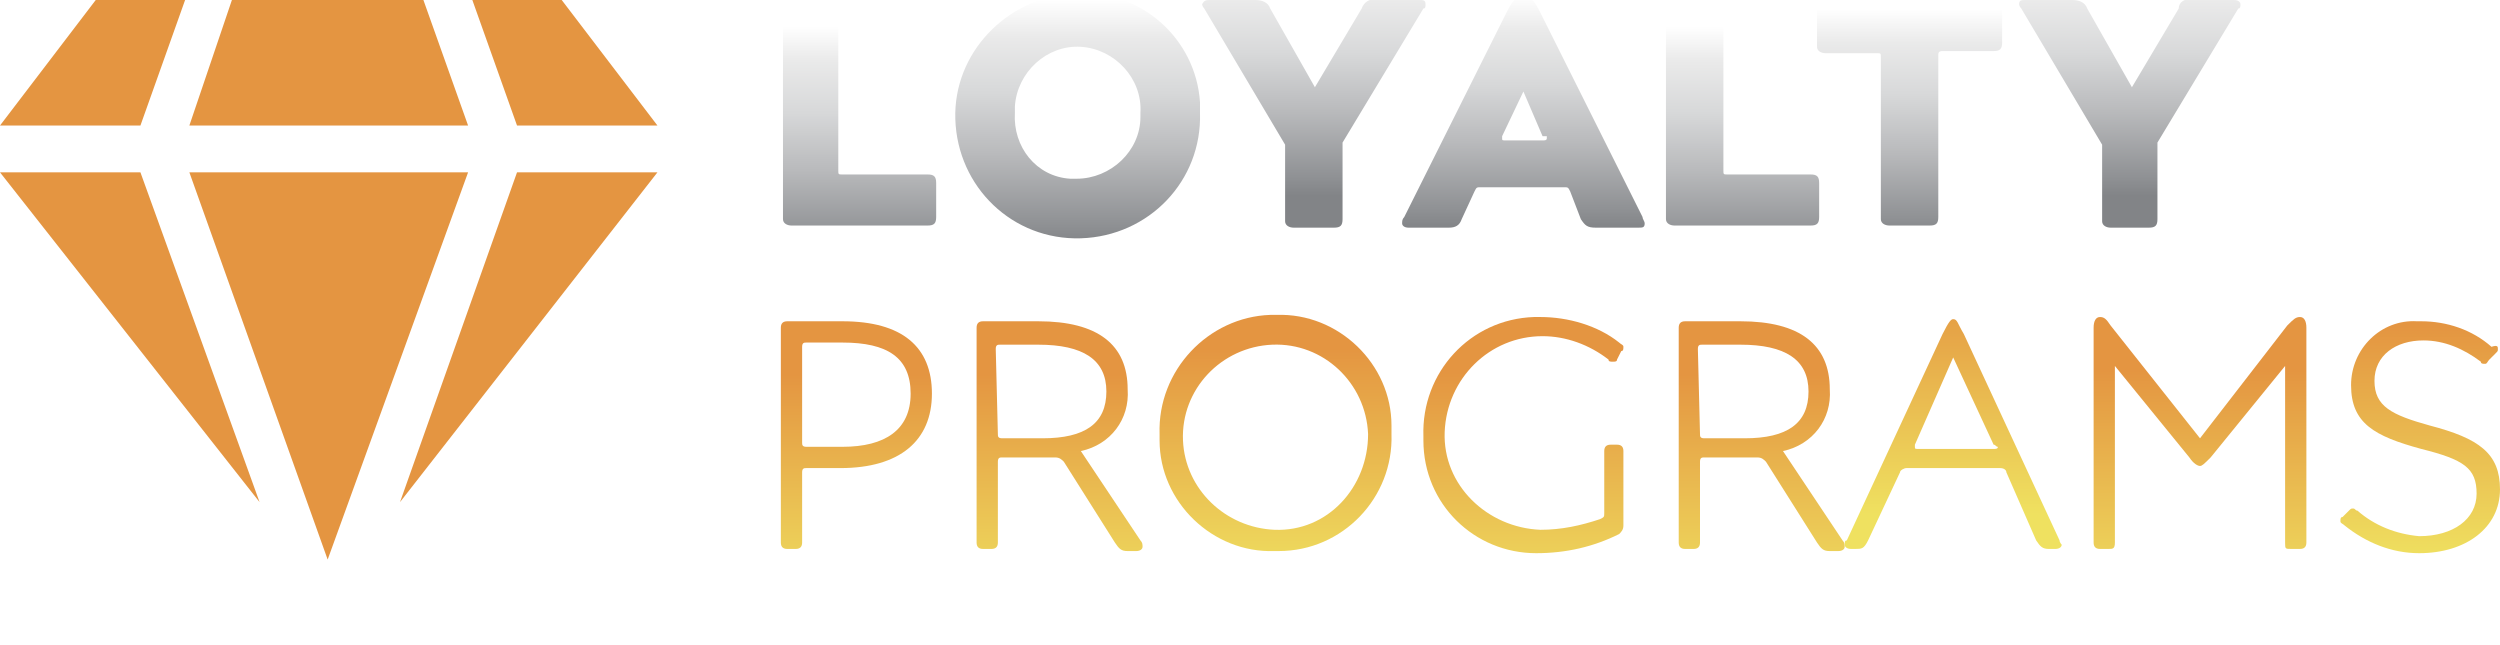
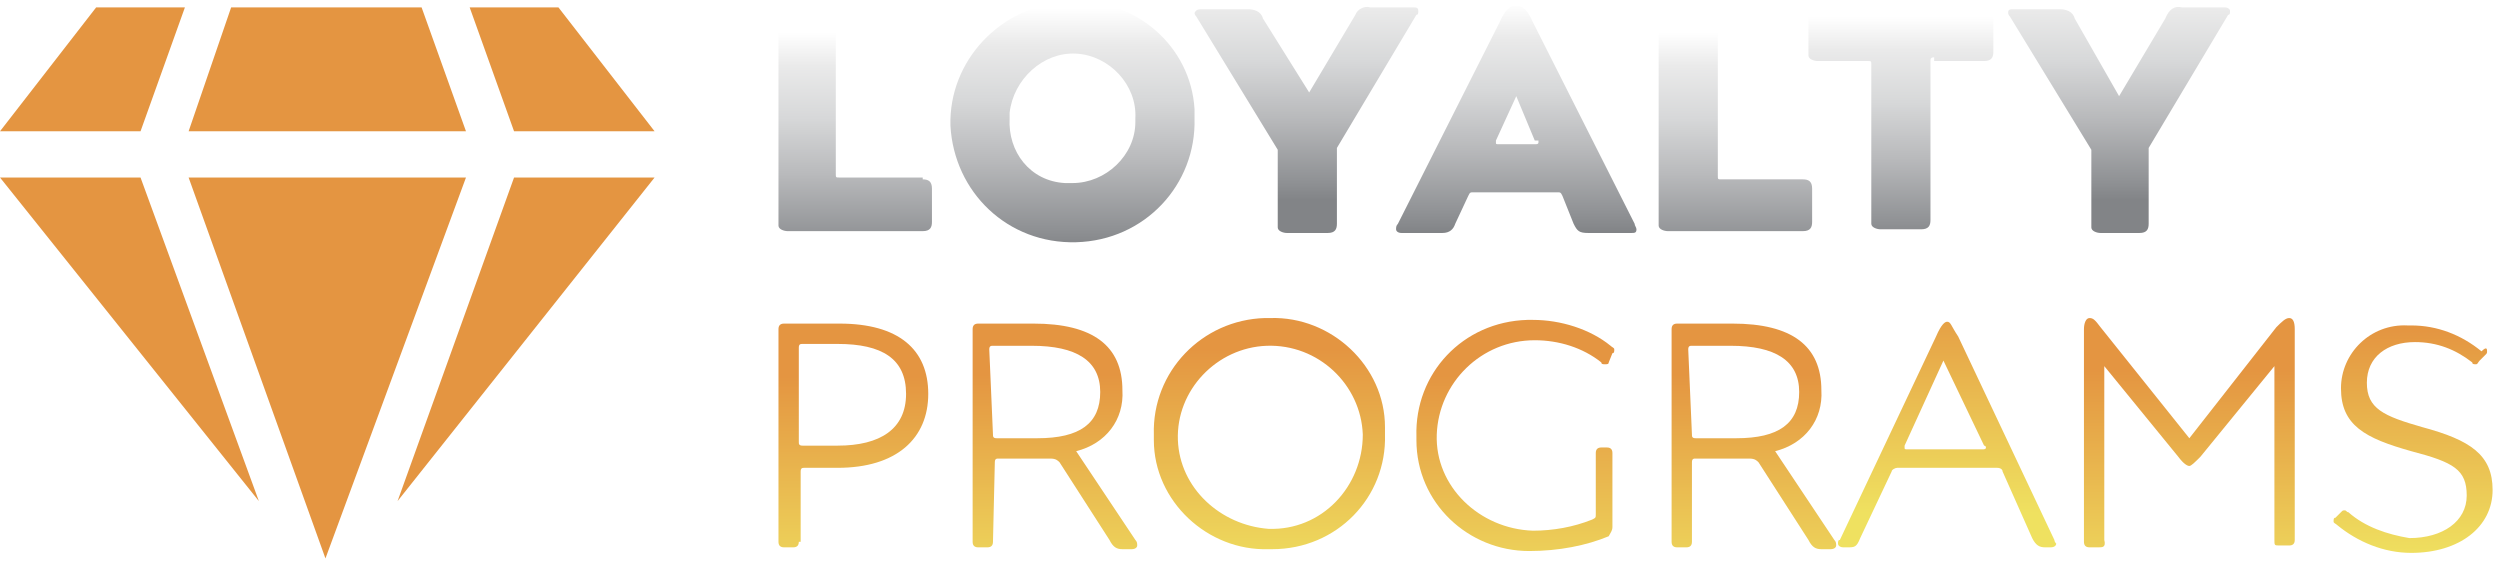
- <svg xmlns="http://www.w3.org/2000/svg" version="1.1" id="piezas" x="0px" y="0px" viewBox="0 0 117.5 30.3" style="enable-background:new 0 0 117.5 30.3;" xml:space="preserve">
+ <svg xmlns="http://www.w3.org/2000/svg" version="1.1" id="piezas" x="0px" y="0px" viewBox="0 0 135.2 30.3" style="enable-background:new 0 0 135.2 30.3;" xml:space="preserve">
  <style type="text/css">
	.st0{fill:url(#Path_64_1_);}
	.st1{fill:url(#Path_65_1_);}
	.st2{fill:url(#Path_66_1_);}
	.st3{fill:url(#Path_67_1_);}
	.st4{fill:url(#Path_68_1_);}
	.st5{fill:url(#Path_69_1_);}
	.st6{fill:url(#Path_70_1_);}
	.st7{fill:url(#Path_71_1_);}
	.st8{fill:url(#Path_72_1_);}
	.st9{fill:url(#Path_73_1_);}
	.st10{fill:url(#Path_74_1_);}
	.st11{fill:url(#Path_75_1_);}
	.st12{fill:url(#Path_76_1_);}
	.st13{fill:url(#Path_77_1_);}
	.st14{fill:url(#Path_78_1_);}
	.st15{fill:url(#Path_79_1_);}
	.st16{fill:url(#Path_80_1_);}
	.st17{fill:url(#Path_81_1_);}
	.st18{fill:url(#Path_82_1_);}
	.st19{fill:url(#Path_83_1_);}
	.st20{fill:url(#Path_84_1_);}
</style>
  <g id="Loyalty">
    <g id="Group_33">
-       <linearGradient id="Path_64_1_" gradientUnits="userSpaceOnUse" x1="-1584.128" y1="-148.41" x2="-1584.128" y2="-149.495" gradientTransform="matrix(6.56 0 0 9.86 10432.176 1491.616)">
+       <linearGradient id="Path_64_1_" gradientUnits="userSpaceOnUse" x1="-1707.834" y1="569.975" x2="-1707.834" y2="571.203" gradientTransform="matrix(6.56 0 0 -9.86 11249.496 5652.376)">
        <stop offset="0" style="stop-color:#EFE160" />
        <stop offset="1" style="stop-color:#E49541" />
      </linearGradient>
-       <path id="Path_64" class="st0" d="M37.7,25.5c0,0.2-0.1,0.3-0.3,0.3H37c-0.2,0-0.3-0.1-0.3-0.3V15.4c0-0.2,0.1-0.3,0.3-0.3h2.6    c2.8,0,4.2,1.2,4.2,3.4S42.3,22,39.5,22h-1.6c-0.1,0-0.2,0-0.2,0.2V25.5z M37.7,20.8c0,0.1,0,0.2,0.2,0.2h1.7c2,0,3.2-0.8,3.2-2.5    s-1.1-2.4-3.2-2.4h-1.7c-0.1,0-0.2,0-0.2,0.2V20.8z" />
-       <linearGradient id="Path_65_1_" gradientUnits="userSpaceOnUse" x1="-1603.866" y1="-148.41" x2="-1603.866" y2="-149.495" gradientTransform="matrix(7.2 0 0 9.86 11597.668 1491.616)">
+       <path id="Path_64" class="st0" d="M43.2,29.3c0,0.2-0.1,0.3-0.3,0.3h-0.5c-0.2,0-0.3-0.1-0.3-0.3V17.8c0-0.2,0.1-0.3,0.3-0.3h3    c3.2,0,4.8,1.4,4.8,3.8s-1.7,4-4.9,4h-1.8c-0.1,0-0.2,0-0.2,0.2V29.3z M43.2,23.9c0,0.1,0,0.2,0.2,0.2h1.9c2.3,0,3.7-0.9,3.7-2.8    s-1.3-2.7-3.7-2.7h-1.9c-0.1,0-0.2,0-0.2,0.2V23.9z" />
+       <linearGradient id="Path_65_1_" gradientUnits="userSpaceOnUse" x1="-1729.448" y1="569.975" x2="-1729.448" y2="571.203" gradientTransform="matrix(7.2 0 0 -9.86 12509.068 5652.376)">
        <stop offset="0" style="stop-color:#EFE160" />
        <stop offset="1" style="stop-color:#E49541" />
      </linearGradient>
-       <path id="Path_65" class="st1" d="M46.9,25.5c0,0.2-0.1,0.3-0.3,0.3h-0.4c-0.2,0-0.3-0.1-0.3-0.3V15.4c0-0.2,0.1-0.3,0.3-0.3h2.6    c2.8,0,4.2,1.1,4.2,3.2c0.1,1.4-0.8,2.6-2.2,2.9l2.8,4.2c0.1,0.1,0.1,0.2,0.1,0.3c0,0.1-0.1,0.2-0.3,0.2h-0.4    c-0.3,0-0.4-0.1-0.6-0.4L50,21.7c-0.1-0.1-0.2-0.2-0.4-0.2h-2.5c-0.1,0-0.2,0-0.2,0.2L46.9,25.5z M46.9,20.4c0,0.1,0,0.2,0.2,0.2    h1.9c2,0,3-0.7,3-2.2s-1.1-2.2-3.2-2.2H47c-0.1,0-0.2,0-0.2,0.2L46.9,20.4z" />
-       <linearGradient id="Path_66_1_" gradientUnits="userSpaceOnUse" x1="-1664.207" y1="-149.703" x2="-1664.207" y2="-150.788" gradientTransform="matrix(10 0 0 10.14 16702.029 1545.345)">
+       <path id="Path_65" class="st1" d="M53.7,29.3c0,0.2-0.1,0.3-0.3,0.3h-0.5c-0.2,0-0.3-0.1-0.3-0.3V17.8c0-0.2,0.1-0.3,0.3-0.3h3    c3.2,0,4.8,1.2,4.8,3.6c0.1,1.6-0.9,2.9-2.5,3.3l3.2,4.8c0.1,0.1,0.1,0.2,0.1,0.3c0,0.1-0.1,0.2-0.3,0.2h-0.5    c-0.3,0-0.5-0.1-0.7-0.5L57.3,25c-0.1-0.1-0.2-0.2-0.5-0.2H54c-0.1,0-0.2,0-0.2,0.2L53.7,29.3z M53.7,23.5c0,0.1,0,0.2,0.2,0.2    h2.2c2.3,0,3.4-0.8,3.4-2.5s-1.3-2.5-3.7-2.5h-2.1c-0.1,0-0.2,0-0.2,0.2L53.7,23.5z" />
+       <linearGradient id="Path_66_1_" gradientUnits="userSpaceOnUse" x1="-1795.636" y1="572.506" x2="-1795.636" y2="573.735" gradientTransform="matrix(10 0 0 -10.14 18025.029 5836.585)">
        <stop offset="0" style="stop-color:#EFE160" />
        <stop offset="1" style="stop-color:#E49541" />
      </linearGradient>
-       <path id="Path_66" class="st2" d="M65.4,20.4c0.1,3-2.3,5.5-5.3,5.5h-0.2c-2.9,0.1-5.4-2.3-5.4-5.2c0,0,0,0,0-0.1v-0.2    c-0.1-3,2.3-5.5,5.2-5.6c0,0,0.1,0,0.1,0H60c2.9-0.1,5.4,2.3,5.4,5.2c0,0,0,0,0,0.1L65.4,20.4z M64.3,20.4    c-0.1-2.4-2.1-4.3-4.5-4.2c-2.4,0.1-4.3,2.1-4.2,4.5c0.1,2.3,2,4.1,4.3,4.2C62.4,25,64.3,22.9,64.3,20.4    C64.3,20.5,64.3,20.5,64.3,20.4L64.3,20.4L64.3,20.4z" />
-       <linearGradient id="Path_67_1_" gradientUnits="userSpaceOnUse" x1="-1640.739" y1="-149.694" x2="-1640.739" y2="-150.779" gradientTransform="matrix(8.69 0 0 10.14 14329.662 1546.425)">
+       <path id="Path_66" class="st2" d="M74.9,23.5c0.1,3.4-2.6,6.2-6.1,6.2h-0.2c-3.3,0.1-6.2-2.6-6.2-5.9c0,0,0,0,0-0.1v-0.2    c-0.1-3.4,2.6-6.2,6-6.3h0.1h0.2c3.3-0.1,6.2,2.6,6.2,5.9c0,0,0,0,0,0.1V23.5z M73.7,23.5c-0.1-2.7-2.4-4.9-5.2-4.8    c-2.7,0.1-4.9,2.4-4.8,5.1c0.1,2.6,2.3,4.6,4.9,4.8C71.5,28.7,73.7,26.3,73.7,23.5C73.7,23.6,73.7,23.6,73.7,23.5L73.7,23.5    L73.7,23.5z" />
+       <linearGradient id="Path_67_1_" gradientUnits="userSpaceOnUse" x1="-1769.629" y1="572.482" x2="-1769.629" y2="573.71" gradientTransform="matrix(8.69 0 0 -10.14 15460.092 5837.665)">
        <stop offset="0" style="stop-color:#EFE160" />
        <stop offset="1" style="stop-color:#E49541" />
      </linearGradient>
-       <path id="Path_67" class="st3" d="M72.2,26c-2.9,0-5.3-2.3-5.3-5.3c0,0,0,0,0,0v-0.2c-0.1-3,2.2-5.5,5.2-5.6h0.3    c1.3,0,2.7,0.4,3.7,1.2c0.1,0.1,0.2,0.1,0.2,0.2c0,0.1,0,0.2-0.1,0.2L76,16.9c0,0.1-0.1,0.1-0.2,0.1c-0.1,0-0.2,0-0.2-0.1    c-0.9-0.7-2-1.1-3.1-1.1c-2.5,0-4.5,2-4.6,4.5s2,4.5,4.5,4.6c1,0,1.9-0.2,2.8-0.5c0.2-0.1,0.2-0.1,0.2-0.3v-2.9    c0-0.2,0.1-0.3,0.3-0.3H76c0.2,0,0.3,0.1,0.3,0.3v3.5c0,0.2-0.1,0.3-0.2,0.4C74.9,25.7,73.6,26,72.2,26z" />
-       <linearGradient id="Path_68_1_" gradientUnits="userSpaceOnUse" x1="-1604.096" y1="-148.41" x2="-1604.096" y2="-149.495" gradientTransform="matrix(7.19 0 0 9.86 11616.254 1491.616)">
+       <path id="Path_67" class="st3" d="M82.7,29.8c-3.3,0-6.1-2.6-6.1-6l0,0v-0.2c-0.1-3.4,2.5-6.2,6-6.3h0.3c1.5,0,3.1,0.5,4.2,1.4    c0.1,0.1,0.2,0.1,0.2,0.2s0,0.2-0.1,0.2l-0.2,0.5c0,0.1-0.1,0.1-0.2,0.1s-0.2,0-0.2-0.1c-1-0.8-2.3-1.2-3.6-1.2    c-2.9,0-5.2,2.3-5.3,5.1c-0.1,2.8,2.3,5.1,5.2,5.2c1.1,0,2.2-0.2,3.2-0.6c0.2-0.1,0.2-0.1,0.2-0.3v-3.3c0-0.2,0.1-0.3,0.3-0.3h0.3    c0.2,0,0.3,0.1,0.3,0.3v4c0,0.2-0.1,0.3-0.2,0.5C85.8,29.5,84.3,29.8,82.7,29.8z" />
+       <linearGradient id="Path_68_1_" gradientUnits="userSpaceOnUse" x1="-1728.976" y1="569.975" x2="-1728.976" y2="571.203" gradientTransform="matrix(7.19 0 0 -9.86 12526.184 5652.376)">
        <stop offset="0" style="stop-color:#EFE160" />
        <stop offset="1" style="stop-color:#E49541" />
      </linearGradient>
-       <path id="Path_68" class="st4" d="M79.9,25.5c0,0.2-0.1,0.3-0.3,0.3h-0.4c-0.2,0-0.3-0.1-0.3-0.3V15.4c0-0.2,0.1-0.3,0.3-0.3h2.6    c2.8,0,4.2,1.1,4.2,3.2c0.1,1.4-0.8,2.6-2.2,2.9l2.8,4.2c0.1,0.1,0.1,0.2,0.1,0.3c0,0.1-0.1,0.2-0.3,0.2H86    c-0.3,0-0.4-0.1-0.6-0.4L83,21.7c-0.1-0.1-0.2-0.2-0.4-0.2h-2.5c-0.1,0-0.2,0-0.2,0.2L79.9,25.5z M79.9,20.4c0,0.1,0,0.2,0.2,0.2    h1.9c2,0,3-0.7,3-2.2s-1.1-2.2-3.2-2.2H80c-0.1,0-0.2,0-0.2,0.2L79.9,20.4z" />
-       <linearGradient id="Path_69_1_" gradientUnits="userSpaceOnUse" x1="-1654.022" y1="-149.232" x2="-1654.022" y2="-150.317" gradientTransform="matrix(9.39 0 0 10.03 15623.08 1520.991)">
+       <path id="Path_68" class="st4" d="M91.5,29.3c0,0.2-0.1,0.3-0.3,0.3h-0.5c-0.2,0-0.3-0.1-0.3-0.3V17.8c0-0.2,0.1-0.3,0.3-0.3h3    c3.2,0,4.8,1.2,4.8,3.6c0.1,1.6-0.9,2.9-2.5,3.3l3.2,4.8c0.1,0.1,0.1,0.2,0.1,0.3c0,0.1-0.1,0.2-0.3,0.2h-0.5    c-0.3,0-0.5-0.1-0.7-0.5L95.1,25c-0.1-0.1-0.2-0.2-0.5-0.2h-2.9c-0.1,0-0.2,0-0.2,0.2V29.3z M91.5,23.5c0,0.1,0,0.2,0.2,0.2h2.2    c2.3,0,3.4-0.8,3.4-2.5s-1.3-2.5-3.7-2.5h-2.1c-0.1,0-0.2,0-0.2,0.2L91.5,23.5z" />
+       <linearGradient id="Path_69_1_" gradientUnits="userSpaceOnUse" x1="-1783.946" y1="571.603" x2="-1783.946" y2="572.832" gradientTransform="matrix(9.39 0 0 -10.03 16856.41 5760.971)">
        <stop offset="0" style="stop-color:#EFE160" />
        <stop offset="1" style="stop-color:#E49541" />
      </linearGradient>
-       <path id="Path_69" class="st5" d="M89.6,22c-0.1,0-0.3,0.1-0.3,0.2l-1.5,3.2c-0.2,0.4-0.3,0.4-0.6,0.4H87c-0.2,0-0.3-0.1-0.3-0.2    c0-0.1,0-0.2,0.1-0.2l4.5-9.7c0.3-0.6,0.4-0.7,0.5-0.7c0.2,0,0.2,0.2,0.5,0.7l4.5,9.7c0,0.1,0.1,0.2,0.1,0.2    c0,0.1-0.1,0.2-0.3,0.2h-0.3c-0.3,0-0.4-0.1-0.6-0.4l-1.4-3.2c0-0.1-0.1-0.2-0.3-0.2H89.6z M93.7,20.9l-1.9-4.1L90,20.9    c0,0,0,0.1,0,0.1c0,0.1,0,0.1,0.2,0.1h3.5c0.1,0,0.2,0,0.2-0.1C93.8,21,93.8,20.9,93.7,20.9L93.7,20.9z" />
-       <linearGradient id="Path_70_1_" gradientUnits="userSpaceOnUse" x1="-1649.885" y1="-149.063" x2="-1649.885" y2="-150.15" gradientTransform="matrix(9.18 0 0 10 15249.321 1518.895)">
+       <path id="Path_69" class="st5" d="M102.6,25.3c-0.1,0-0.3,0.1-0.3,0.2l-1.7,3.6c-0.2,0.5-0.3,0.5-0.7,0.5h-0.2    c-0.2,0-0.3-0.1-0.3-0.2c0-0.1,0-0.2,0.1-0.2l5.2-11c0.3-0.7,0.5-0.8,0.6-0.8c0.2,0,0.2,0.2,0.6,0.8l5.2,11c0,0.1,0.1,0.2,0.1,0.2    c0,0.1-0.1,0.2-0.3,0.2h-0.3c-0.3,0-0.5-0.1-0.7-0.5l-1.6-3.6c0-0.1-0.1-0.2-0.3-0.2H102.6z M107.3,24.1l-2.2-4.6l-2.1,4.6v0.1    c0,0.1,0,0.1,0.2,0.1h4c0.1,0,0.2,0,0.2-0.1C107.4,24.2,107.4,24.1,107.3,24.1L107.3,24.1z" />
+       <linearGradient id="Path_70_1_" gradientUnits="userSpaceOnUse" x1="-1779.231" y1="571.25" x2="-1779.231" y2="572.48" gradientTransform="matrix(9.18 0 0 -10 16451.781 5744.895)">
        <stop offset="0" style="stop-color:#EFE160" />
        <stop offset="1" style="stop-color:#E49541" />
      </linearGradient>
-       <path id="Path_70" class="st6" d="M99.1,25.8h-0.4c-0.2,0-0.3-0.1-0.3-0.3V15.4c0-0.3,0.1-0.5,0.3-0.5c0.2,0,0.3,0.1,0.5,0.4    l4.2,5.3l4.1-5.3c0.3-0.3,0.4-0.4,0.6-0.4s0.3,0.2,0.3,0.5v10.1c0,0.2-0.1,0.3-0.3,0.3h-0.4c-0.3,0-0.3,0-0.3-0.3v-8.3l-3.5,4.3    c-0.3,0.3-0.4,0.4-0.5,0.4s-0.3-0.1-0.5-0.4l-3.5-4.3v8.3C99.4,25.8,99.3,25.8,99.1,25.8z" />
-       <linearGradient id="Path_71_1_" gradientUnits="userSpaceOnUse" x1="-1592.111" y1="-149.802" x2="-1592.111" y2="-150.887" gradientTransform="matrix(6.83 0 0 10.16 10987.9 1548.339)">
+       <path id="Path_70" class="st6" d="M113.5,29.6h-0.5c-0.2,0-0.3-0.1-0.3-0.3V17.8c0-0.3,0.1-0.6,0.3-0.6c0.2,0,0.3,0.1,0.6,0.5    l4.8,6l4.7-6c0.3-0.3,0.5-0.5,0.7-0.5s0.3,0.2,0.3,0.6v11.4c0,0.2-0.1,0.3-0.3,0.3h-0.5c-0.3,0-0.3,0-0.3-0.3v-9.4l-4,4.9    c-0.3,0.3-0.5,0.5-0.6,0.5s-0.3-0.1-0.6-0.5l-4-4.9v9.4C113.9,29.6,113.7,29.6,113.5,29.6z" />
+       <linearGradient id="Path_71_1_" gradientUnits="userSpaceOnUse" x1="-1715.17" y1="572.704" x2="-1715.17" y2="573.932" gradientTransform="matrix(6.83 0 0 -10.16 11844.91 5848.899)">
        <stop offset="0" style="stop-color:#EFE160" />
        <stop offset="1" style="stop-color:#E49541" />
      </linearGradient>
-       <path id="Path_71" class="st7" d="M117.4,16.4c0,0.1,0,0.1-0.1,0.2l-0.3,0.3c-0.1,0.1-0.1,0.2-0.2,0.2c-0.1,0-0.2,0-0.2-0.1    c-0.8-0.6-1.7-1-2.7-1c-1.3,0-2.3,0.7-2.3,1.9c0,1.2,0.8,1.6,2.6,2.1c2.3,0.6,3.3,1.3,3.3,3c0,1.8-1.6,3-3.8,3    c-1.3,0-2.5-0.5-3.5-1.3c-0.1-0.1-0.2-0.1-0.2-0.2c0-0.1,0-0.2,0.1-0.2l0.3-0.3c0.1-0.1,0.1-0.1,0.2-0.1c0.1,0,0.1,0.1,0.2,0.1    c0.8,0.7,1.8,1.1,2.9,1.2c1.6,0,2.7-0.8,2.7-2c0-1.2-0.6-1.6-2.6-2.1c-2.2-0.6-3.3-1.2-3.3-3c0-1.7,1.4-3.1,3.1-3c0,0,0,0,0,0h0.2    c1.2,0,2.4,0.4,3.3,1.2C117.4,16.2,117.4,16.3,117.4,16.4z" />
+       <path id="Path_71" class="st7" d="M134.5,19c0,0.1,0,0.1-0.1,0.2l-0.3,0.3c-0.1,0.1-0.1,0.2-0.2,0.2s-0.2,0-0.2-0.1    c-0.9-0.7-1.9-1.1-3.1-1.1c-1.5,0-2.6,0.8-2.6,2.2s0.9,1.8,3,2.4c2.6,0.7,3.8,1.5,3.8,3.4c0,2-1.8,3.4-4.4,3.4    c-1.5,0-2.9-0.6-4-1.5c-0.1-0.1-0.2-0.1-0.2-0.2s0-0.2,0.1-0.2l0.3-0.3c0.1-0.1,0.1-0.1,0.2-0.1s0.1,0.1,0.2,0.1    c0.9,0.8,2.1,1.2,3.3,1.4c1.8,0,3.1-0.9,3.1-2.3c0-1.4-0.7-1.8-3-2.4c-2.5-0.7-3.8-1.4-3.8-3.4c0-1.9,1.6-3.5,3.6-3.4l0,0h0.2    c1.4,0,2.7,0.5,3.8,1.4C134.5,18.7,134.5,18.9,134.5,19z" />
    </g>
    <g id="Group_34">
-       <linearGradient id="Path_72_1_" gradientUnits="userSpaceOnUse" x1="-1586.826" y1="-149.625" x2="-1586.826" y2="-148.54" gradientTransform="matrix(6.65 0 0 9.86 10592.734 1476.545)">
+       <linearGradient id="Path_72_1_" gradientUnits="userSpaceOnUse" x1="-1710.828" y1="571.552" x2="-1710.828" y2="570.324" gradientTransform="matrix(6.65 0 0 -9.86 11423.284 5637.305)">
        <stop offset="0" style="stop-color:#FFFFFF" />
        <stop offset="0.15" style="stop-color:#EAEAEA" />
        <stop offset="0.38" style="stop-color:#D7D8D9" />
        <stop offset="0.63" style="stop-color:#B9BABC" />
        <stop offset="0.92" style="stop-color:#8F9194" />
        <stop offset="1" style="stop-color:#828487" />
      </linearGradient>
-       <path id="Path_72" class="st8" d="M43.6,8.2c0.3,0,0.4,0.1,0.4,0.4v1.6c0,0.3-0.1,0.4-0.4,0.4h-6.4c-0.2,0-0.4-0.1-0.4-0.3v-10    c0-0.3,0.1-0.4,0.4-0.4H39c0.3,0,0.4,0.1,0.4,0.4V8c0,0.2,0,0.2,0.2,0.2L43.6,8.2z" />
-       <linearGradient id="Path_73_1_" gradientUnits="userSpaceOnUse" x1="-1672.289" y1="-152.708" x2="-1672.289" y2="-151.622" gradientTransform="matrix(10.55 0 0 10.56 17693.315 1612.604)">
+       <path id="Path_72" class="st8" d="M49.9,9.7c0.3,0,0.5,0.1,0.5,0.5v1.8c0,0.3-0.1,0.5-0.5,0.5h-7.3c-0.2,0-0.5-0.1-0.5-0.3V0.7    c0-0.3,0.1-0.5,0.5-0.5h2.1c0.3,0,0.5,0.1,0.5,0.5v8.7c0,0.2,0,0.2,0.2,0.2H49.9z" />
+       <linearGradient id="Path_73_1_" gradientUnits="userSpaceOnUse" x1="-1804.658" y1="577.571" x2="-1804.658" y2="576.342" gradientTransform="matrix(10.55 0 0 -10.56 19097.164 6099.564)">
        <stop offset="0" style="stop-color:#FFFFFF" />
        <stop offset="0.15" style="stop-color:#EAEAEA" />
        <stop offset="0.38" style="stop-color:#D7D8D9" />
        <stop offset="0.63" style="stop-color:#B9BABC" />
        <stop offset="0.92" style="stop-color:#8F9194" />
        <stop offset="1" style="stop-color:#828487" />
      </linearGradient>
-       <path id="Path_73" class="st9" d="M56.4,5.3c0.1,3.2-2.4,5.8-5.6,5.9c-3.2,0.1-5.8-2.4-5.9-5.6c-0.1-3.1,2.4-5.7,5.5-5.9h0.2    c3-0.2,5.6,2.1,5.8,5.1c0,0.1,0,0.1,0,0.2V5.3z M53.6,5.3c0.1-1.6-1.2-3-2.8-3.1c-1.6-0.1-3,1.2-3.1,2.8v0.3c-0.1,1.6,1,3,2.6,3.1    c0,0,0,0,0,0h0.3c1.6,0,3-1.3,3-2.9L53.6,5.3L53.6,5.3z" />
-       <linearGradient id="Path_74_1_" gradientUnits="userSpaceOnUse" x1="-1657.795" y1="-149.701" x2="-1657.795" y2="-148.616" gradientTransform="matrix(9.62 0 0 9.87 16009.808 1476.037)">
+       <path id="Path_73" class="st9" d="M64.6,6.4c0.1,3.6-2.7,6.6-6.4,6.7c-3.7,0.1-6.6-2.7-6.8-6.3c-0.1-3.5,2.7-6.5,6.3-6.7H58    c3.4-0.2,6.4,2.4,6.6,5.8c0,0.1,0,0.1,0,0.2V6.4z M61.4,6.4C61.5,4.6,60,3,58.2,2.9c-1.8-0.1-3.4,1.4-3.6,3.2v0.3    c-0.1,1.8,1.1,3.4,3,3.5l0,0H58c1.8,0,3.4-1.5,3.4-3.3V6.4L61.4,6.4z" />
+       <linearGradient id="Path_74_1_" gradientUnits="userSpaceOnUse" x1="-1788.588" y1="571.709" x2="-1788.588" y2="570.481" gradientTransform="matrix(9.62 0 0 -9.87 17276.947 5641.457)">
        <stop offset="0" style="stop-color:#FFFFFF" />
        <stop offset="0.15" style="stop-color:#EAEAEA" />
        <stop offset="0.38" style="stop-color:#D7D8D9" />
        <stop offset="0.63" style="stop-color:#B9BABC" />
        <stop offset="0.92" style="stop-color:#8F9194" />
        <stop offset="1" style="stop-color:#828487" />
      </linearGradient>
-       <path id="Path_74" class="st10" d="M64.7,0h2C66.9,0,67,0,67,0.2c0,0.1,0,0.2-0.1,0.2l-3.8,6.3v3.6c0,0.3-0.1,0.4-0.4,0.4h-1.9    c-0.2,0-0.4-0.1-0.4-0.3V6.8l-3.8-6.4c-0.1-0.1-0.1-0.2-0.1-0.2C56.6,0,56.7,0,56.9,0H59c0.3,0,0.6,0.1,0.7,0.4l2.1,3.7L64,0.4    C64.1,0.1,64.4-0.1,64.7,0z" />
-       <linearGradient id="Path_75_1_" gradientUnits="userSpaceOnUse" x1="-1670.39" y1="-150.599" x2="-1670.39" y2="-149.514" gradientTransform="matrix(10.45 0 0 10.07 17527.16 1516.32)">
+       <path id="Path_74" class="st10" d="M74.1,0.4h2.3c0.2,0,0.3,0,0.3,0.2c0,0.1,0,0.2-0.1,0.2L72.3,8v4.1c0,0.3-0.1,0.5-0.5,0.5h-2.2    c-0.2,0-0.5-0.1-0.5-0.3V8.1l-4.4-7.2c-0.1-0.1-0.1-0.2-0.1-0.2c0.1-0.2,0.2-0.2,0.5-0.2h2.4c0.3,0,0.7,0.1,0.8,0.5L70.8,5    l2.5-4.2C73.4,0.5,73.8,0.3,74.1,0.4z" />
+       <linearGradient id="Path_75_1_" gradientUnits="userSpaceOnUse" x1="-1802.325" y1="573.462" x2="-1802.325" y2="572.234" gradientTransform="matrix(10.45 0 0 -10.07 18916.31 5774.94)">
        <stop offset="0" style="stop-color:#FFFFFF" />
        <stop offset="0.15" style="stop-color:#EAEAEA" />
        <stop offset="0.38" style="stop-color:#D7D8D9" />
        <stop offset="0.63" style="stop-color:#B9BABC" />
        <stop offset="0.92" style="stop-color:#8F9194" />
        <stop offset="1" style="stop-color:#828487" />
      </linearGradient>
-       <path id="Path_75" class="st11" d="M69.6,8.8c-0.2,0-0.2,0-0.3,0.2l-0.6,1.3c-0.1,0.3-0.3,0.4-0.6,0.4h-1.9    c-0.2,0-0.3-0.1-0.3-0.2c0-0.1,0-0.2,0.1-0.3l4.8-9.6c0.3-0.6,0.5-0.8,0.8-0.8c0.3,0,0.5,0.2,0.8,0.8l4.8,9.6    c0,0.1,0.1,0.2,0.1,0.3c0,0.2-0.1,0.2-0.3,0.2h-2c-0.4,0-0.5-0.1-0.7-0.4L73.8,9c-0.1-0.2-0.1-0.2-0.3-0.2H69.6z M72.5,6.4    l-0.9-2.1l-1,2.1c0,0,0,0.1,0,0.1c0,0.1,0,0.1,0.2,0.1h1.7c0.1,0,0.2,0,0.2-0.1c0,0,0-0.1,0-0.1L72.5,6.4z" />
-       <linearGradient id="Path_76_1_" gradientUnits="userSpaceOnUse" x1="-1586.193" y1="-149.625" x2="-1586.193" y2="-148.54" gradientTransform="matrix(6.65 0 0 9.86 10630.114 1476.545)">
+       <path id="Path_75" class="st11" d="M79.7,10.4c-0.2,0-0.2,0-0.3,0.2l-0.7,1.5c-0.1,0.3-0.3,0.5-0.7,0.5h-2.2    c-0.2,0-0.3-0.1-0.3-0.2c0-0.1,0-0.2,0.1-0.3l5.5-10.9c0.3-0.7,0.6-0.9,0.9-0.9s0.6,0.2,0.9,0.9l5.5,10.9c0,0.1,0.1,0.2,0.1,0.3    c0,0.2-0.1,0.2-0.3,0.2h-2.3c-0.5,0-0.6-0.1-0.8-0.5l-0.6-1.5c-0.1-0.2-0.1-0.2-0.3-0.2H79.7z M83,7.6l-1-2.4l-1.1,2.4v0.1    c0,0.1,0,0.1,0.2,0.1H83c0.1,0,0.2,0,0.2-0.1V7.6H83z" />
+       <linearGradient id="Path_76_1_" gradientUnits="userSpaceOnUse" x1="-1709.3" y1="571.552" x2="-1709.3" y2="570.323" gradientTransform="matrix(6.65 0 0 -9.86 11460.664 5637.305)">
        <stop offset="0" style="stop-color:#FFFFFF" />
        <stop offset="0.15" style="stop-color:#EAEAEA" />
        <stop offset="0.38" style="stop-color:#D7D8D9" />
        <stop offset="0.63" style="stop-color:#B9BABC" />
        <stop offset="0.92" style="stop-color:#8F9194" />
        <stop offset="1" style="stop-color:#828487" />
      </linearGradient>
-       <path id="Path_76" class="st12" d="M85.1,8.2c0.3,0,0.4,0.1,0.4,0.4v1.6c0,0.3-0.1,0.4-0.4,0.4h-6.4c-0.2,0-0.4-0.1-0.4-0.3    c0,0,0-0.1,0-0.1V0.4c0-0.3,0.1-0.4,0.4-0.4h1.8C80.9,0,81,0.1,81,0.4V8c0,0.2,0,0.2,0.2,0.2L85.1,8.2z" />
-       <linearGradient id="Path_77_1_" gradientUnits="userSpaceOnUse" x1="-1626.467" y1="-149.632" x2="-1626.467" y2="-148.547" gradientTransform="matrix(8.06 0 0 9.86 13199.085 1475.785)">
+       <path id="Path_76" class="st12" d="M97.5,9.7c0.3,0,0.5,0.1,0.5,0.5v1.8c0,0.3-0.1,0.5-0.5,0.5h-7.3c-0.2,0-0.5-0.1-0.5-0.3v-0.1    V0.9c0-0.3,0.1-0.5,0.5-0.5h2.1c0.5,0,0.6,0.1,0.6,0.5v8.6c0,0.2,0,0.2,0.2,0.2H97.5z" />
+       <linearGradient id="Path_77_1_" gradientUnits="userSpaceOnUse" x1="-1753.61" y1="571.57" x2="-1753.61" y2="570.341" gradientTransform="matrix(8.06 0 0 -9.86 14236.905 5636.545)">
        <stop offset="0" style="stop-color:#FFFFFF" />
        <stop offset="0.15" style="stop-color:#EAEAEA" />
        <stop offset="0.38" style="stop-color:#D7D8D9" />
        <stop offset="0.63" style="stop-color:#B9BABC" />
        <stop offset="0.92" style="stop-color:#8F9194" />
        <stop offset="1" style="stop-color:#828487" />
      </linearGradient>
-       <path id="Path_77" class="st13" d="M91.3,2.4c-0.2,0-0.2,0.1-0.2,0.2v7.6c0,0.3-0.1,0.4-0.4,0.4h-1.9c-0.2,0-0.4-0.1-0.4-0.3V2.7    c0-0.2,0-0.2-0.2-0.2h-2.4c-0.2,0-0.4-0.1-0.4-0.3c0,0,0,0,0,0V0.4c0-0.3,0.1-0.4,0.4-0.4h7.9c0.3,0,0.4,0.1,0.4,0.4V2    c0,0.3-0.1,0.4-0.4,0.4H91.3z" />
-       <linearGradient id="Path_78_1_" gradientUnits="userSpaceOnUse" x1="-1657.477" y1="-149.701" x2="-1657.477" y2="-148.616" gradientTransform="matrix(9.62 0 0 9.87 16045.038 1476.037)">
+       <path id="Path_77" class="st13" d="M104.6,3.1c-0.2,0-0.2,0.1-0.2,0.2v8.6c0,0.3-0.1,0.5-0.5,0.5h-2.2c-0.2,0-0.5-0.1-0.5-0.3V3.5    c0-0.2,0-0.2-0.2-0.2h-2.7c-0.2,0-0.5-0.1-0.5-0.3l0,0v-2c0-0.3,0.1-0.5,0.5-0.5h9c0.3,0,0.5,0.1,0.5,0.5v1.8    c0,0.3-0.1,0.5-0.5,0.5H104.6z" />
+       <linearGradient id="Path_78_1_" gradientUnits="userSpaceOnUse" x1="-1787.683" y1="571.709" x2="-1787.683" y2="570.481" gradientTransform="matrix(9.62 0 0 -9.87 17312.178 5641.457)">
        <stop offset="0" style="stop-color:#FFFFFF" />
        <stop offset="0.15" style="stop-color:#EAEAEA" />
        <stop offset="0.38" style="stop-color:#D7D8D9" />
        <stop offset="0.63" style="stop-color:#B9BABC" />
        <stop offset="0.92" style="stop-color:#8F9194" />
        <stop offset="1" style="stop-color:#828487" />
      </linearGradient>
-       <path id="Path_78" class="st14" d="M103,0h2c0.2,0,0.3,0.1,0.3,0.2c0,0.1,0,0.2-0.1,0.2l-3.8,6.3v3.6c0,0.3-0.1,0.4-0.4,0.4h-1.8    c-0.2,0-0.4-0.1-0.4-0.3V6.8L95,0.4c-0.1-0.1-0.1-0.2-0.1-0.2C94.9,0,95,0,95.2,0h2.2c0.3,0,0.6,0.1,0.7,0.4l2.1,3.7l2.2-3.7    C102.4,0.1,102.7-0.1,103,0z" />
+       <path id="Path_78" class="st14" d="M118,0.4h2.3c0.2,0,0.3,0.1,0.3,0.2s0,0.2-0.1,0.2L116.2,8v4.1c0,0.3-0.1,0.5-0.5,0.5h-2.1    c-0.2,0-0.5-0.1-0.5-0.3V8.1l-4.4-7.2c-0.1-0.1-0.1-0.2-0.1-0.2c0-0.2,0.1-0.2,0.3-0.2h2.5c0.3,0,0.7,0.1,0.8,0.5l2.4,4.2l2.5-4.2    C117.3,0.5,117.6,0.3,118,0.4z" />
    </g>
    <g id="Group_35">
-       <linearGradient id="Path_79_1_" gradientUnits="userSpaceOnUse" x1="-1736.836" y1="-110.906" x2="-1735.751" y2="-110.906" gradientTransform="matrix(12.06 0 0 5.42 20401.477 604.0803)">
+       <linearGradient id="Path_79_1_" gradientUnits="userSpaceOnUse" x1="-1878.219" y1="496.69" x2="-1876.976" y2="496.69" gradientTransform="matrix(12.06 0 0 -5.42 22027.297 2695.8)">
        <stop offset="0" style="stop-color:#EFE160" />
        <stop offset="1" style="stop-color:#E49541" />
      </linearGradient>
-       <path id="Path_79" class="st15" d="M19.9,0h-9L8.9,5.9H22L19.9,0z" />
-       <linearGradient id="Path_80_1_" gradientUnits="userSpaceOnUse" x1="-1695.454" y1="-110.906" x2="-1694.369" y2="-110.906" gradientTransform="matrix(7.98 0 0 5.42 12978.891 604.0803)">
+       <path id="Path_79" class="st15" d="M22.8,0.4H12.5l-2.3,6.7h15L22.8,0.4z" />
+       <linearGradient id="Path_80_1_" gradientUnits="userSpaceOnUse" x1="-1834.076" y1="496.69" x2="-1832.833" y2="496.69" gradientTransform="matrix(7.98 0 0 -5.42 14004.95 2695.8)">
        <stop offset="0" style="stop-color:#EFE160" />
        <stop offset="1" style="stop-color:#E49541" />
      </linearGradient>
-       <path id="Path_80" class="st16" d="M8.7,0H4.5L0,5.9h6.6L8.7,0z" />
-       <linearGradient id="Path_81_1_" gradientUnits="userSpaceOnUse" x1="-1730.449" y1="-163.25" x2="-1729.364" y2="-163.25" gradientTransform="matrix(11.17 0 0 14.25 18774.408 2342.169)">
+       <path id="Path_80" class="st16" d="M10,0.4H5.2L0,7.1h7.6L10,0.4z" />
+       <linearGradient id="Path_81_1_" gradientUnits="userSpaceOnUse" x1="-1871.514" y1="598.619" x2="-1870.271" y2="598.619" gradientTransform="matrix(11.17 0 0 -14.25 20269.398 8548.669)">
        <stop offset="0" style="stop-color:#EFE160" />
        <stop offset="1" style="stop-color:#E49541" />
      </linearGradient>
-       <path id="Path_81" class="st17" d="M0,8.1l12.2,15.5L6.6,8.1H0z" />
-       <linearGradient id="Path_82_1_" gradientUnits="userSpaceOnUse" x1="-1730.311" y1="-163.357" x2="-1729.226" y2="-163.357" gradientTransform="matrix(11.17 0 0 14.25 18792.607 2343.689)">
+       <path id="Path_81" class="st17" d="M0,9.6l14,17.5L7.6,9.6H0z" />
+       <linearGradient id="Path_82_1_" gradientUnits="userSpaceOnUse" x1="-1871.119" y1="598.726" x2="-1869.876" y2="598.726" gradientTransform="matrix(11.17 0 0 -14.25 20287.598 8550.19)">
        <stop offset="0" style="stop-color:#EFE160" />
        <stop offset="1" style="stop-color:#E49541" />
      </linearGradient>
-       <path id="Path_82" class="st18" d="M18.8,23.6L30.9,8.1h-6.6L18.8,23.6z" />
-       <linearGradient id="Path_83_1_" gradientUnits="userSpaceOnUse" x1="-1695.224" y1="-110.906" x2="-1694.139" y2="-110.906" gradientTransform="matrix(7.98 0 0 5.42 12999.44 604.0803)">
+       <path id="Path_82" class="st18" d="M21.5,27.1L35.4,9.6h-7.6L21.5,27.1z" />
+       <linearGradient id="Path_83_1_" gradientUnits="userSpaceOnUse" x1="-1833.438" y1="496.69" x2="-1832.195" y2="496.69" gradientTransform="matrix(7.98 0 0 -5.42 14025.5 2695.8)">
        <stop offset="0" style="stop-color:#EFE160" />
        <stop offset="1" style="stop-color:#E49541" />
      </linearGradient>
-       <path id="Path_83" class="st19" d="M30.9,5.9L26.4,0h-4.2l2.1,5.9L30.9,5.9z" />
-       <linearGradient id="Path_84_1_" gradientUnits="userSpaceOnUse" x1="-1736.723" y1="-168.171" x2="-1735.638" y2="-168.171" gradientTransform="matrix(12.04 0 0 16.8 20361.479 2842.492)">
+       <path id="Path_83" class="st19" d="M35.4,7.1l-5.2-6.7h-4.8l2.4,6.7H35.4z" />
+       <linearGradient id="Path_84_1_" gradientUnits="userSpaceOnUse" x1="-1878.144" y1="608.18" x2="-1876.901" y2="608.18" gradientTransform="matrix(12.04 0 0 -16.8 21984.359 10237.292)">
        <stop offset="0" style="stop-color:#EFE160" />
        <stop offset="1" style="stop-color:#E49541" />
      </linearGradient>
-       <path id="Path_84" class="st20" d="M8.9,8.1l6.5,18.2L22,8.1L8.9,8.1z" />
+       <path id="Path_84" class="st20" d="M10.2,9.6l7.4,20.6l7.6-20.6H10.2z" />
    </g>
  </g>
</svg>
